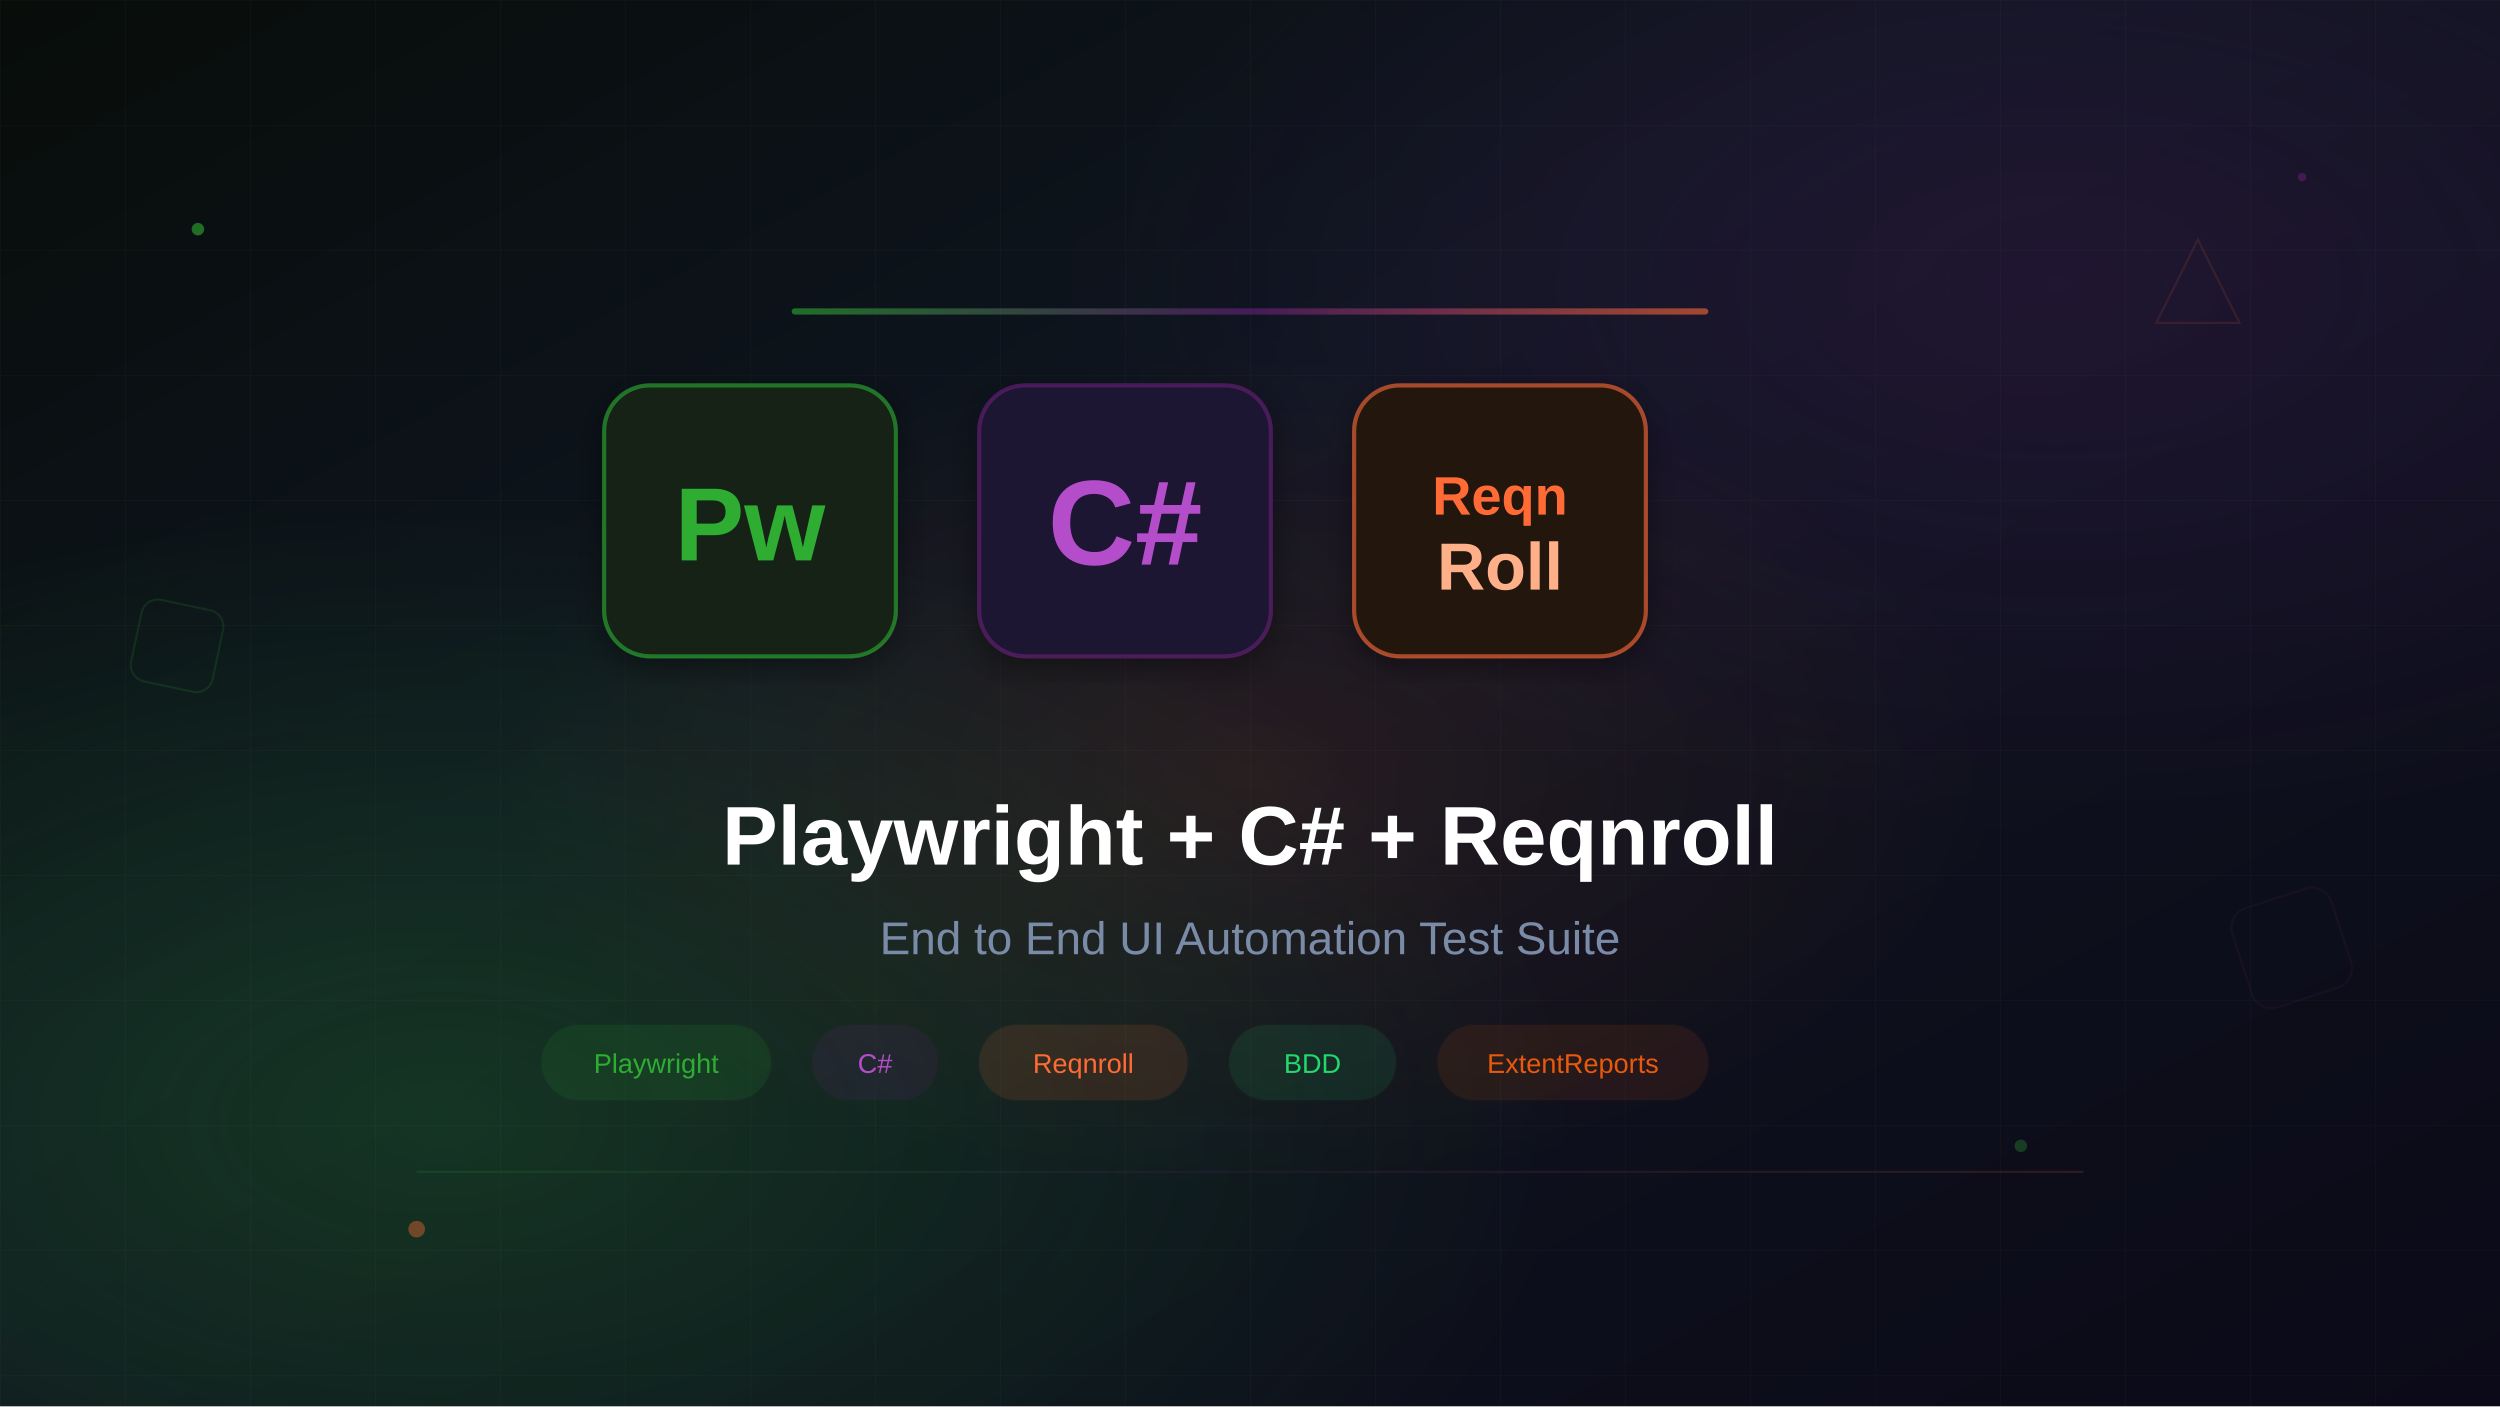
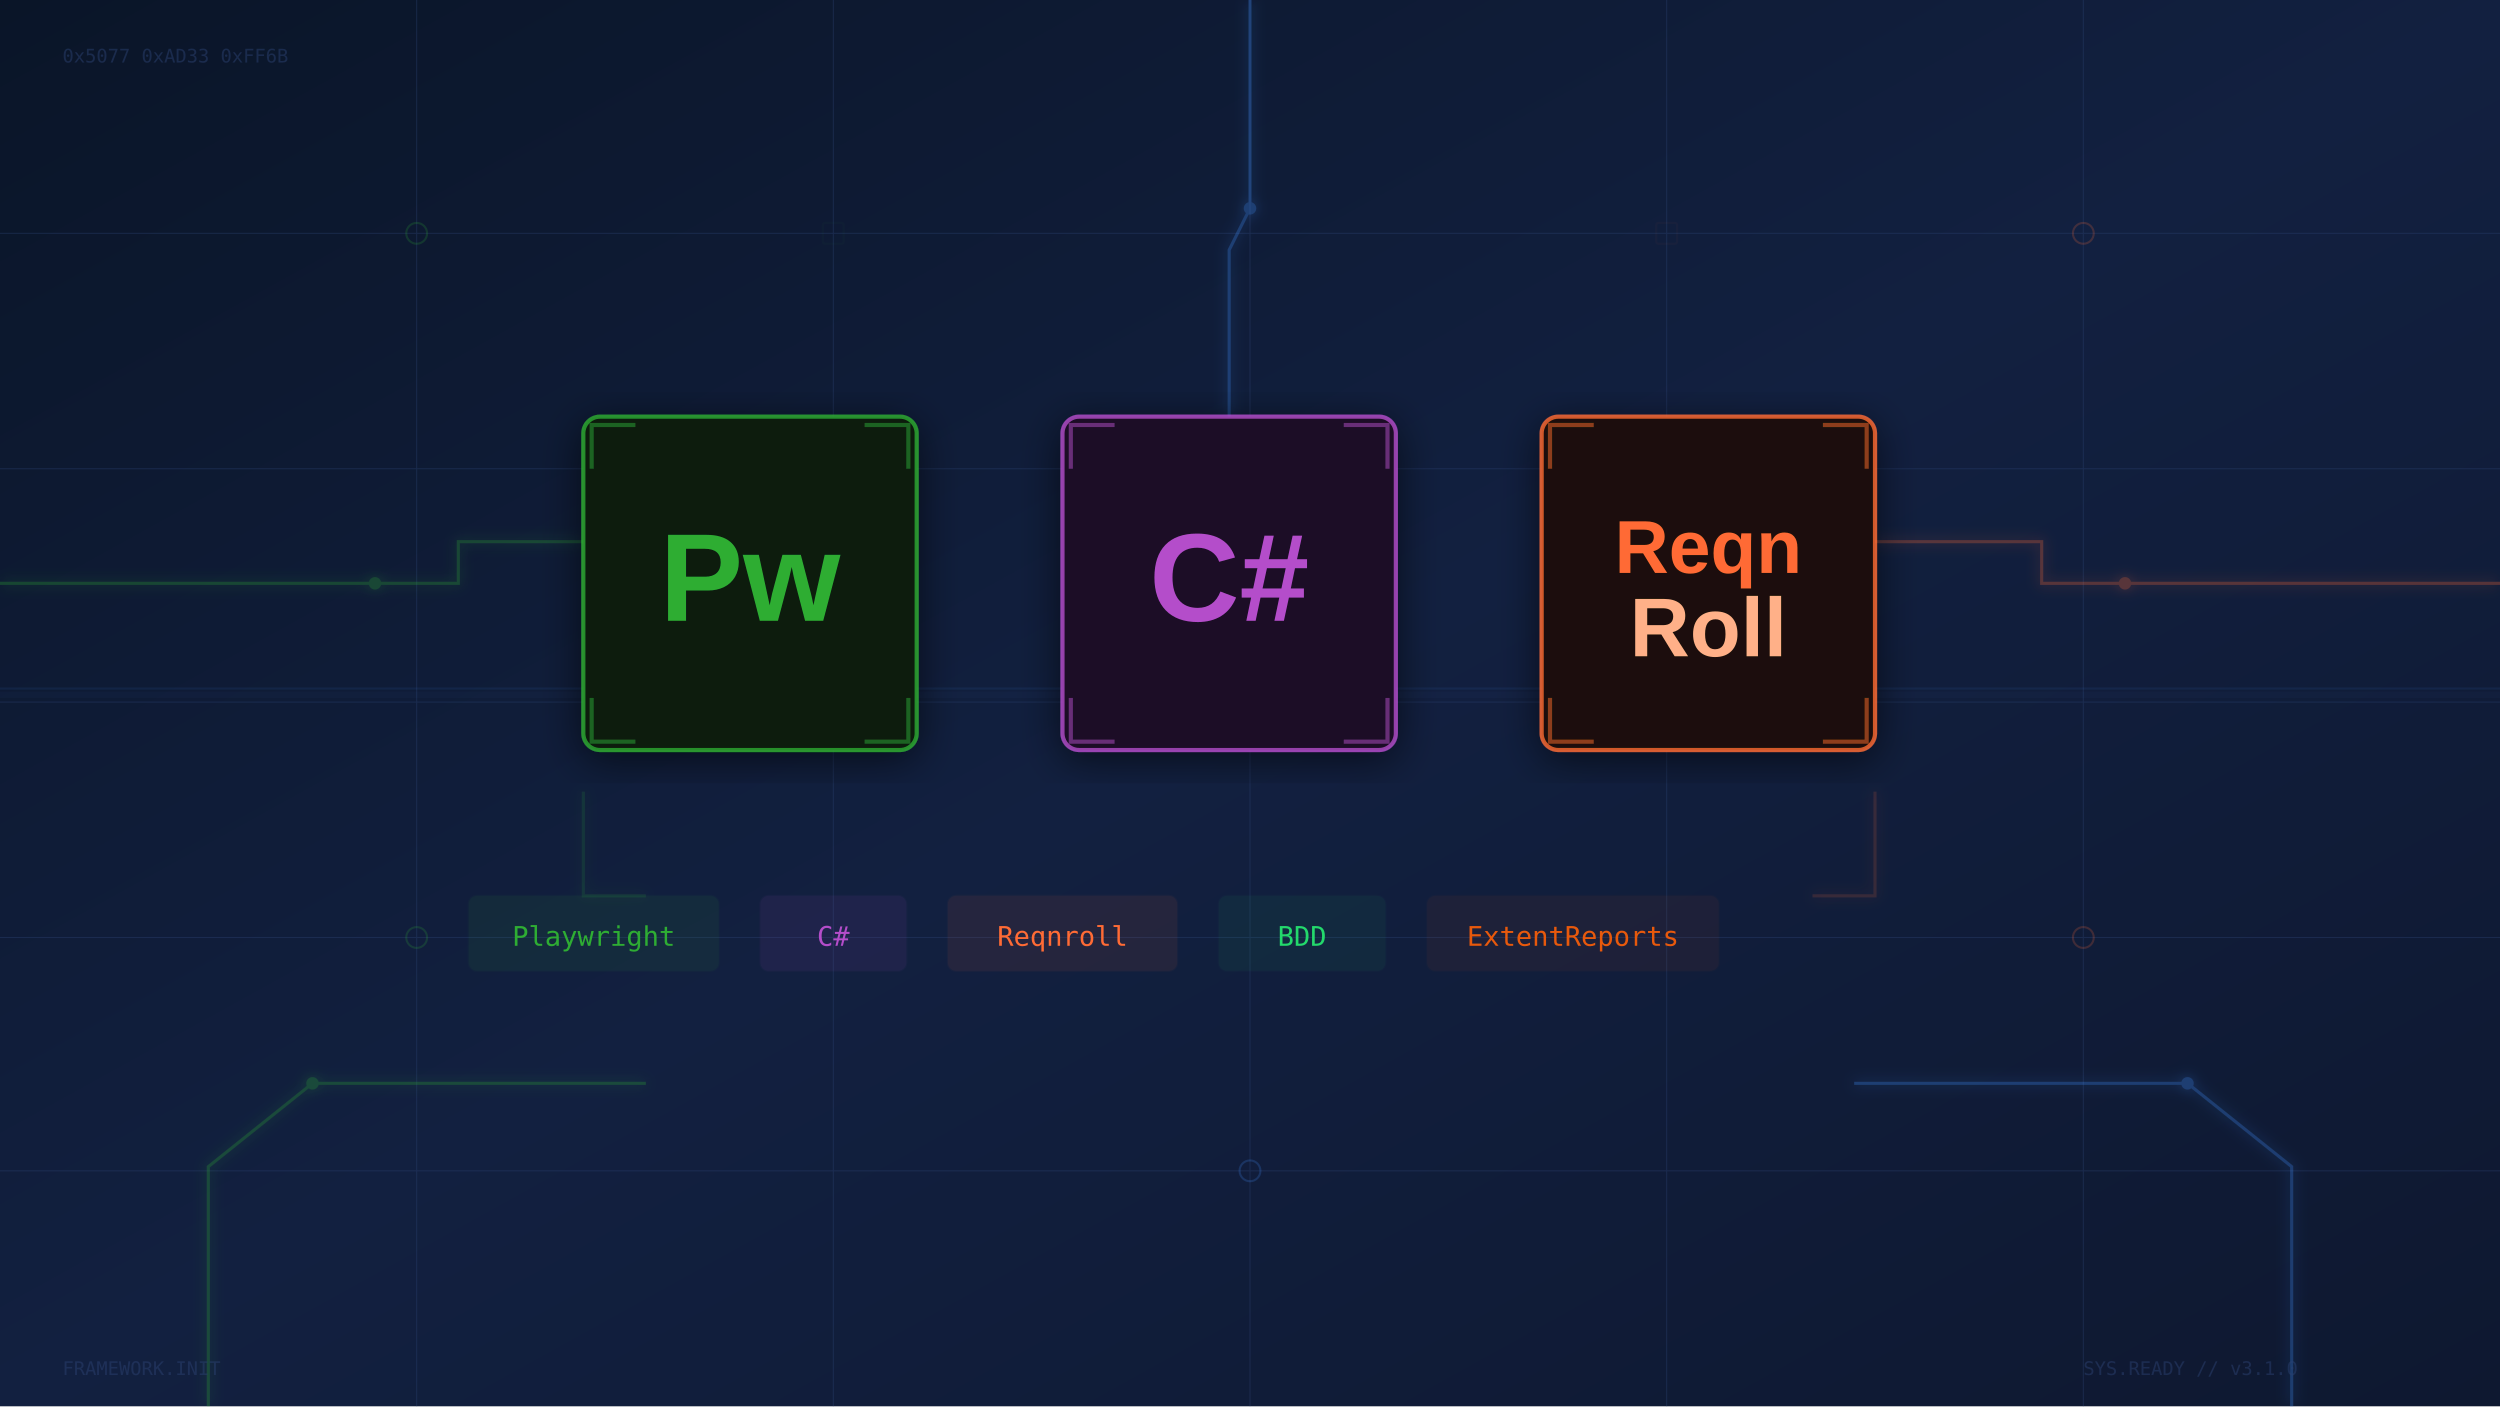
<svg xmlns="http://www.w3.org/2000/svg" viewBox="0 0 1200 675">
  <defs>
    <linearGradient id="bg" x1="0%" y1="0%" x2="100%" y2="100%">
-       <stop offset="0%" style="stop-color:#080d0a" />
-       <stop offset="40%" style="stop-color:#0e1520" />
-       <stop offset="100%" style="stop-color:#0c0a18" />
+       <stop offset="0%" style="stop-color:#0a1528" />
+       <stop offset="50%" style="stop-color:#122040" />
+       <stop offset="100%" style="stop-color:#0e1830" />
    </linearGradient>
-     <radialGradient id="glow1" cx="18%" cy="80%" r="45%">
-       <stop offset="0%" style="stop-color:#2EAD33;stop-opacity:0.22" />
-       <stop offset="100%" style="stop-color:#2EAD33;stop-opacity:0" />
-     </radialGradient>
-     <radialGradient id="glow2" cx="82%" cy="20%" r="40%">
-       <stop offset="0%" style="stop-color:#68217A;stop-opacity:0.2" />
-       <stop offset="100%" style="stop-color:#68217A;stop-opacity:0" />
-     </radialGradient>
-     <radialGradient id="glow3" cx="50%" cy="55%" r="30%">
-       <stop offset="0%" style="stop-color:#FF6B35;stop-opacity:0.1" />
-       <stop offset="100%" style="stop-color:#FF6B35;stop-opacity:0" />
-     </radialGradient>
-     <pattern id="grid" width="60" height="60" patternUnits="userSpaceOnUse">
-       <path d="M 60 0 L 0 0 0 60" fill="none" stroke="#ffffff" stroke-width="0.5" opacity="0.04" />
-     </pattern>
    <linearGradient id="accent" x1="0%" y1="0%" x2="100%" y2="0%">
      <stop offset="0%" style="stop-color:#2EAD33" />
-       <stop offset="50%" style="stop-color:#68217A" />
+       <stop offset="50%" style="stop-color:#b44dca" />
      <stop offset="100%" style="stop-color:#FF6B35" />
    </linearGradient>
    <filter id="shadow">
-       <feDropShadow dx="0" dy="4" stdDeviation="8" flood-color="#000" flood-opacity="0.4" />
+       <feDropShadow dx="0" dy="4" stdDeviation="10" flood-color="#000" flood-opacity="0.6" />
+     </filter>
+     <filter id="neonGlow">
+       <feGaussianBlur stdDeviation="3" result="blur" />
+       <feMerge>
+         <feMergeNode in="blur" />
+         <feMergeNode in="SourceGraphic" />
+       </feMerge>
    </filter>
  </defs>
  <rect width="1200" height="675" fill="url(#bg)" />
-   <rect width="1200" height="675" fill="url(#glow1)" />
-   <rect width="1200" height="675" fill="url(#glow2)" />
-   <rect width="1200" height="675" fill="url(#glow3)" />
-   <rect width="1200" height="675" fill="url(#grid)" />
-   <circle cx="95" cy="110" r="3" fill="#2EAD33" opacity="0.6" />
-   <circle cx="1105" cy="85" r="2" fill="#68217A" opacity="0.5" />
-   <circle cx="200" cy="590" r="4" fill="#FF6B35" opacity="0.4" />
-   <circle cx="970" cy="550" r="3" fill="#2EAD33" opacity="0.3" />
-   <rect x="65" y="290" width="40" height="40" rx="8" fill="none" stroke="#2EAD33" stroke-width="1" opacity="0.15" transform="rotate(12 85 310)" />
-   <rect x="1075" y="430" width="50" height="50" rx="10" fill="none" stroke="#68217A" stroke-width="1" opacity="0.12" transform="rotate(-18 1100 455)" />
-   <polygon points="1055,115 1075,155 1035,155" fill="none" stroke="#FF6B35" stroke-width="1" opacity="0.12" />
-   <rect x="380" y="148" width="440" height="3" rx="1.5" fill="url(#accent)" opacity="0.6" />
+   <g stroke="#2a4070" stroke-width="0.5" opacity="0.4">
+     <line x1="0" y1="112" x2="1200" y2="112" />
+     <line x1="0" y1="225" x2="1200" y2="225" />
+     <line x1="0" y1="337" x2="1200" y2="337" />
+     <line x1="0" y1="450" x2="1200" y2="450" />
+     <line x1="0" y1="562" x2="1200" y2="562" />
+     <line x1="200" y1="0" x2="200" y2="675" />
+     <line x1="400" y1="0" x2="400" y2="675" />
+     <line x1="600" y1="0" x2="600" y2="675" />
+     <line x1="800" y1="0" x2="800" y2="675" />
+     <line x1="1000" y1="0" x2="1000" y2="675" />
+   </g>
+   <g fill="none" stroke-width="1.5" opacity="0.3" filter="url(#neonGlow)">
+     <path d="M 0,280 H 180 L 220,280 L 220,260 H 280" stroke="#2EAD33" />
+     <circle cx="180" cy="280" r="3" fill="#2EAD33" />
+     <path d="M 1200,280 H 1020 L 980,280 L 980,260 H 900" stroke="#FF6B35" />
+     <circle cx="1020" cy="280" r="3" fill="#FF6B35" />
+     <path d="M 600,0 V 100 L 590,120 V 200" stroke="#4090ff" />
+     <circle cx="600" cy="100" r="3" fill="#4090ff" />
+     <path d="M 100,675 V 560 L 150,520 H 310" stroke="#2EAD33" />
+     <circle cx="150" cy="520" r="3" fill="#2EAD33" />
+     <path d="M 1100,675 V 560 L 1050,520 H 890" stroke="#4090ff" />
+     <circle cx="1050" cy="520" r="3" fill="#4090ff" />
+     <path d="M 280,380 V 430 H 310" stroke="#2EAD33" opacity="0.5" />
+     <path d="M 900,380 V 430 H 870" stroke="#FF6B35" opacity="0.5" />
+   </g>
+   <g fill="none" stroke-width="1" opacity="0.2">
+     <circle cx="200" cy="112" r="5" stroke="#2EAD33" />
+     <circle cx="400" cy="225" r="5" stroke="#4090ff" />
+     <circle cx="800" cy="225" r="5" stroke="#4090ff" />
+     <circle cx="1000" cy="112" r="5" stroke="#FF6B35" />
+     <circle cx="200" cy="450" r="5" stroke="#2EAD33" />
+     <circle cx="600" cy="562" r="5" stroke="#4090ff" />
+     <circle cx="1000" cy="450" r="5" stroke="#FF6B35" />
+     <rect x="395" y="107" width="10" height="10" rx="1" stroke="#2EAD33" opacity="0.15" />
+     <rect x="795" y="107" width="10" height="10" rx="1" stroke="#FF6B35" opacity="0.15" />
+   </g>
+   <rect x="0" y="330" width="1200" height="1" fill="#4090ff" opacity="0.08" />
+   <rect x="0" y="332" width="1200" height="3" fill="#4090ff" opacity="0.03" />
+   <text x="30" y="30" font-family="Consolas, monospace" font-size="9" fill="#2a4070" opacity="0.5">0x5077 0xAD33 0xFF6B</text>
+   <text x="1000" y="660" font-family="Consolas, monospace" font-size="9" fill="#2a4070" opacity="0.5">SYS.READY // v3.1.0</text>
+   <text x="30" y="660" font-family="Consolas, monospace" font-size="9" fill="#2a4070" opacity="0.5">FRAMEWORK.INIT</text>
  <g filter="url(#shadow)">
-     <g transform="translate(290, 185)">
-       <rect x="0" y="0" width="140" height="130" rx="22" fill="#122015" />
-       <rect x="0" y="0" width="140" height="130" rx="22" fill="none" stroke="#2EAD33" stroke-width="2" opacity="0.6" />
-       <text x="70" y="84" font-family="Arial, sans-serif" font-size="50" font-weight="bold" fill="#2EAD33" text-anchor="middle">Pw</text>
+     <g transform="translate(280, 200)">
+       <rect x="0" y="0" width="160" height="160" rx="8" fill="#0a1a10" />
+       <rect x="0" y="0" width="160" height="160" rx="8" fill="none" stroke="#2EAD33" stroke-width="2" opacity="0.8" />
+       <path d="M 4,25 V 4 H 25" fill="none" stroke="#2EAD33" stroke-width="2" opacity="0.5" />
+       <path d="M 135,4 H 156 V 25" fill="none" stroke="#2EAD33" stroke-width="2" opacity="0.5" />
+       <path d="M 156,135 V 156 H 135" fill="none" stroke="#2EAD33" stroke-width="2" opacity="0.5" />
+       <path d="M 25,156 H 4 V 135" fill="none" stroke="#2EAD33" stroke-width="2" opacity="0.5" />
+       <text x="80" y="98" font-family="Arial, sans-serif" font-size="60" font-weight="bold" fill="#2EAD33" text-anchor="middle">Pw</text>
    </g>
-     <g transform="translate(470, 185)">
-       <rect x="0" y="0" width="140" height="130" rx="22" fill="#1e1230" />
-       <rect x="0" y="0" width="140" height="130" rx="22" fill="none" stroke="#68217A" stroke-width="2" opacity="0.6" />
-       <text x="70" y="86" font-family="Arial, sans-serif" font-size="58" font-weight="bold" fill="#b44dca" text-anchor="middle">C#</text>
+     <g transform="translate(510, 200)">
+       <rect x="0" y="0" width="160" height="160" rx="8" fill="#1a0e25" />
+       <rect x="0" y="0" width="160" height="160" rx="8" fill="none" stroke="#b44dca" stroke-width="2" opacity="0.8" />
+       <path d="M 4,25 V 4 H 25" fill="none" stroke="#b44dca" stroke-width="2" opacity="0.5" />
+       <path d="M 135,4 H 156 V 25" fill="none" stroke="#b44dca" stroke-width="2" opacity="0.5" />
+       <path d="M 156,135 V 156 H 135" fill="none" stroke="#b44dca" stroke-width="2" opacity="0.5" />
+       <path d="M 25,156 H 4 V 135" fill="none" stroke="#b44dca" stroke-width="2" opacity="0.5" />
+       <text x="80" y="98" font-family="Arial, sans-serif" font-size="60" font-weight="bold" fill="#b44dca" text-anchor="middle">C#</text>
    </g>
-     <g transform="translate(650, 185)">
-       <rect x="0" y="0" width="140" height="130" rx="22" fill="#201510" />
-       <rect x="0" y="0" width="140" height="130" rx="22" fill="none" stroke="#FF6B35" stroke-width="2" opacity="0.6" />
-       <text x="70" y="62" font-family="Arial, sans-serif" font-size="26" font-weight="bold" fill="#FF6B35" text-anchor="middle">Reqn</text>
-       <text x="70" y="98" font-family="Arial, sans-serif" font-size="32" font-weight="bold" fill="#ffb088" text-anchor="middle">Roll</text>
+     <g transform="translate(740, 200)">
+       <rect x="0" y="0" width="160" height="160" rx="8" fill="#1a1008" />
+       <rect x="0" y="0" width="160" height="160" rx="8" fill="none" stroke="#FF6B35" stroke-width="2" opacity="0.8" />
+       <path d="M 4,25 V 4 H 25" fill="none" stroke="#FF6B35" stroke-width="2" opacity="0.5" />
+       <path d="M 135,4 H 156 V 25" fill="none" stroke="#FF6B35" stroke-width="2" opacity="0.5" />
+       <path d="M 156,135 V 156 H 135" fill="none" stroke="#FF6B35" stroke-width="2" opacity="0.5" />
+       <path d="M 25,156 H 4 V 135" fill="none" stroke="#FF6B35" stroke-width="2" opacity="0.5" />
+       <text x="80" y="75" font-family="Arial, sans-serif" font-size="36" font-weight="bold" fill="#FF6B35" text-anchor="middle">Reqn</text>
+       <text x="80" y="115" font-family="Arial, sans-serif" font-size="40" font-weight="bold" fill="#ffb088" text-anchor="middle">Roll</text>
    </g>
  </g>
-   <text x="600" y="415" font-family="Arial, sans-serif" font-size="40" font-weight="bold" fill="#ffffff" text-anchor="middle">Playwright + C# + Reqnroll</text>
-   <text x="600" y="458" font-family="Arial, sans-serif" font-size="22" fill="#7a8ba8" text-anchor="middle">End to End UI Automation Test Suite</text>
-   <g transform="translate(260, 492)">
-     <rect x="0" y="0" width="110" height="36" rx="18" fill="#2EAD33" opacity="0.12" stroke="#2EAD33" stroke-width="1" stroke-opacity="0.3" />
-     <text x="55" y="23" font-family="Arial, sans-serif" font-size="13" fill="#2EAD33" text-anchor="middle">Playwright</text>
+   <g transform="translate(225, 430)">
+     <rect x="0" y="0" width="120" height="36" rx="4" fill="#2EAD33" opacity="0.08" stroke="#2EAD33" stroke-width="1" stroke-opacity="0.4" />
+     <text x="60" y="24" font-family="Consolas, monospace" font-size="13" font-weight="500" fill="#2EAD33" text-anchor="middle">Playwright</text>
  </g>
-   <g transform="translate(390, 492)">
-     <rect x="0" y="0" width="60" height="36" rx="18" fill="#68217A" opacity="0.15" stroke="#68217A" stroke-width="1" stroke-opacity="0.3" />
-     <text x="30" y="23" font-family="Arial, sans-serif" font-size="13" fill="#b44dca" text-anchor="middle">C#</text>
+   <g transform="translate(365, 430)">
+     <rect x="0" y="0" width="70" height="36" rx="4" fill="#b44dca" opacity="0.08" stroke="#b44dca" stroke-width="1" stroke-opacity="0.4" />
+     <text x="35" y="24" font-family="Consolas, monospace" font-size="13" font-weight="500" fill="#b44dca" text-anchor="middle">C#</text>
  </g>
-   <g transform="translate(470, 492)">
-     <rect x="0" y="0" width="100" height="36" rx="18" fill="#FF6B35" opacity="0.12" stroke="#FF6B35" stroke-width="1" stroke-opacity="0.3" />
-     <text x="50" y="23" font-family="Arial, sans-serif" font-size="13" fill="#FF6B35" text-anchor="middle">Reqnroll</text>
+   <g transform="translate(455, 430)">
+     <rect x="0" y="0" width="110" height="36" rx="4" fill="#FF6B35" opacity="0.08" stroke="#FF6B35" stroke-width="1" stroke-opacity="0.4" />
+     <text x="55" y="24" font-family="Consolas, monospace" font-size="13" font-weight="500" fill="#FF6B35" text-anchor="middle">Reqnroll</text>
  </g>
-   <g transform="translate(590, 492)">
-     <rect x="0" y="0" width="80" height="36" rx="18" fill="#23D96C" opacity="0.1" stroke="#23D96C" stroke-width="1" stroke-opacity="0.25" />
-     <text x="40" y="23" font-family="Arial, sans-serif" font-size="13" fill="#23D96C" text-anchor="middle">BDD</text>
+   <g transform="translate(585, 430)">
+     <rect x="0" y="0" width="80" height="36" rx="4" fill="#23D96C" opacity="0.06" stroke="#23D96C" stroke-width="1" stroke-opacity="0.3" />
+     <text x="40" y="24" font-family="Consolas, monospace" font-size="13" font-weight="500" fill="#23D96C" text-anchor="middle">BDD</text>
  </g>
-   <g transform="translate(690, 492)">
-     <rect x="0" y="0" width="130" height="36" rx="18" fill="#e8590c" opacity="0.1" stroke="#e8590c" stroke-width="1" stroke-opacity="0.25" />
-     <text x="65" y="23" font-family="Arial, sans-serif" font-size="13" fill="#e8590c" text-anchor="middle">ExtentReports</text>
+   <g transform="translate(685, 430)">
+     <rect x="0" y="0" width="140" height="36" rx="4" fill="#e8590c" opacity="0.06" stroke="#e8590c" stroke-width="1" stroke-opacity="0.3" />
+     <text x="70" y="24" font-family="Consolas, monospace" font-size="13" font-weight="500" fill="#e8590c" text-anchor="middle">ExtentReports</text>
  </g>
-   <rect x="200" y="562" width="800" height="1" fill="url(#accent)" opacity="0.15" />
</svg>
